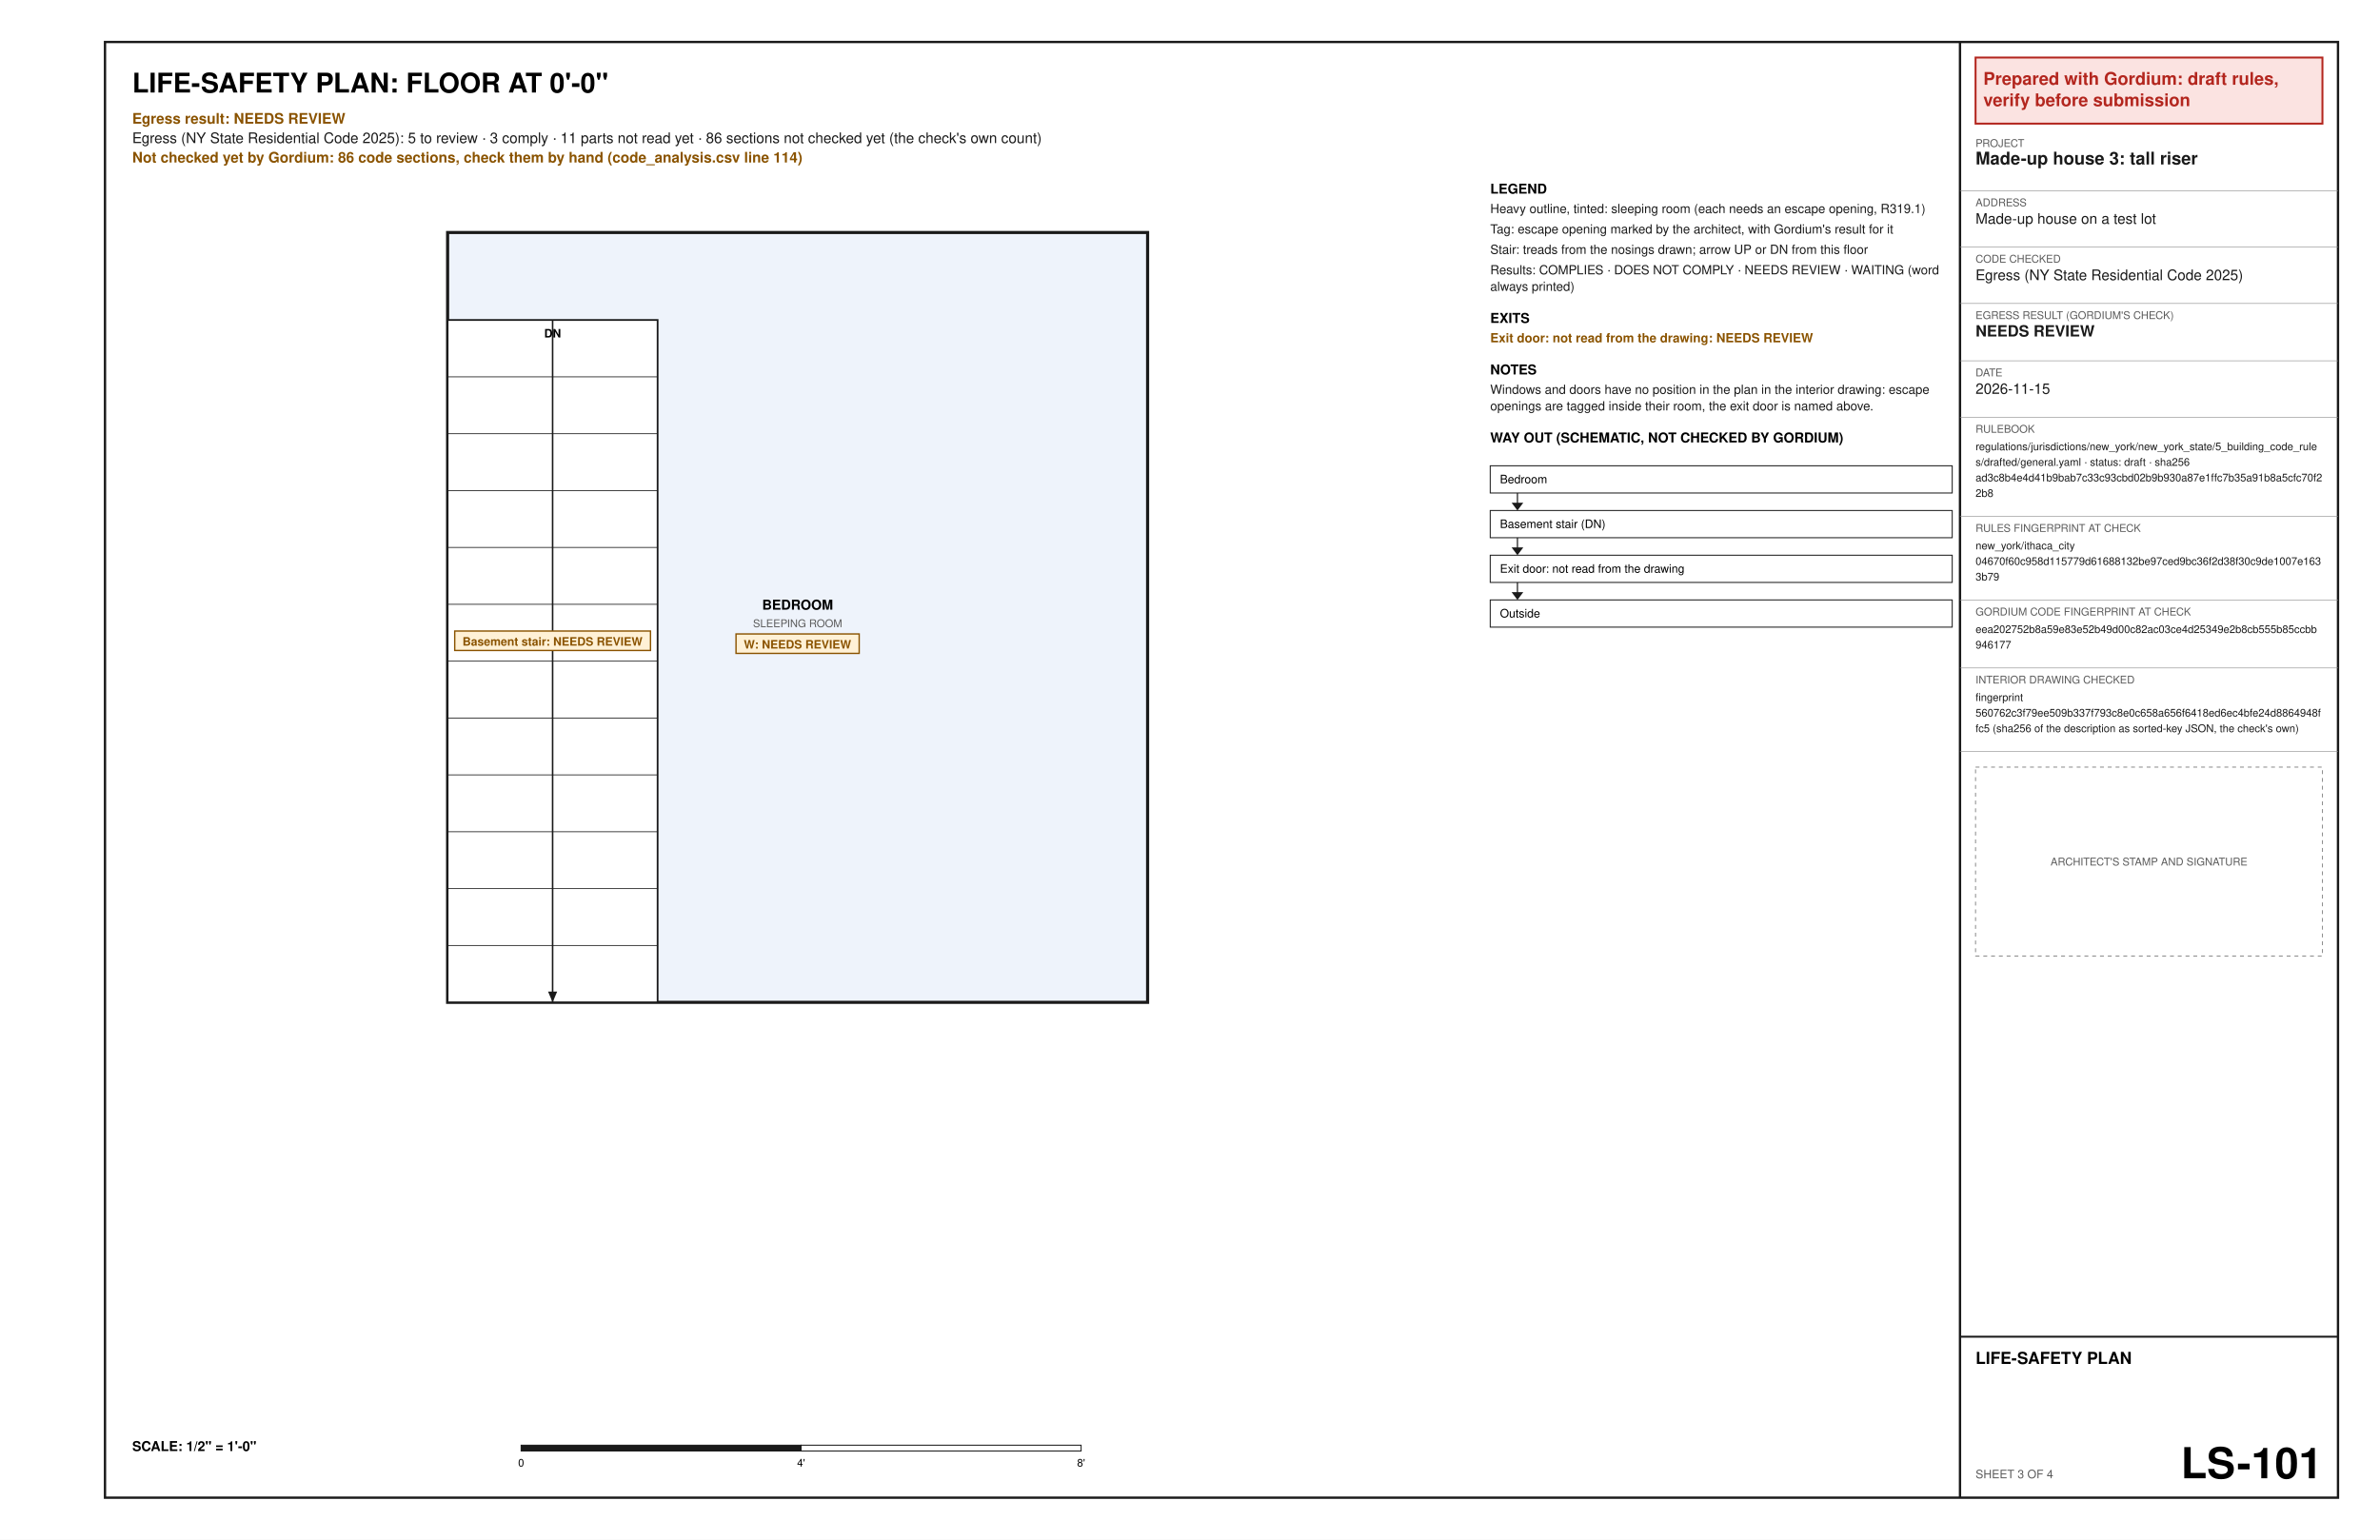
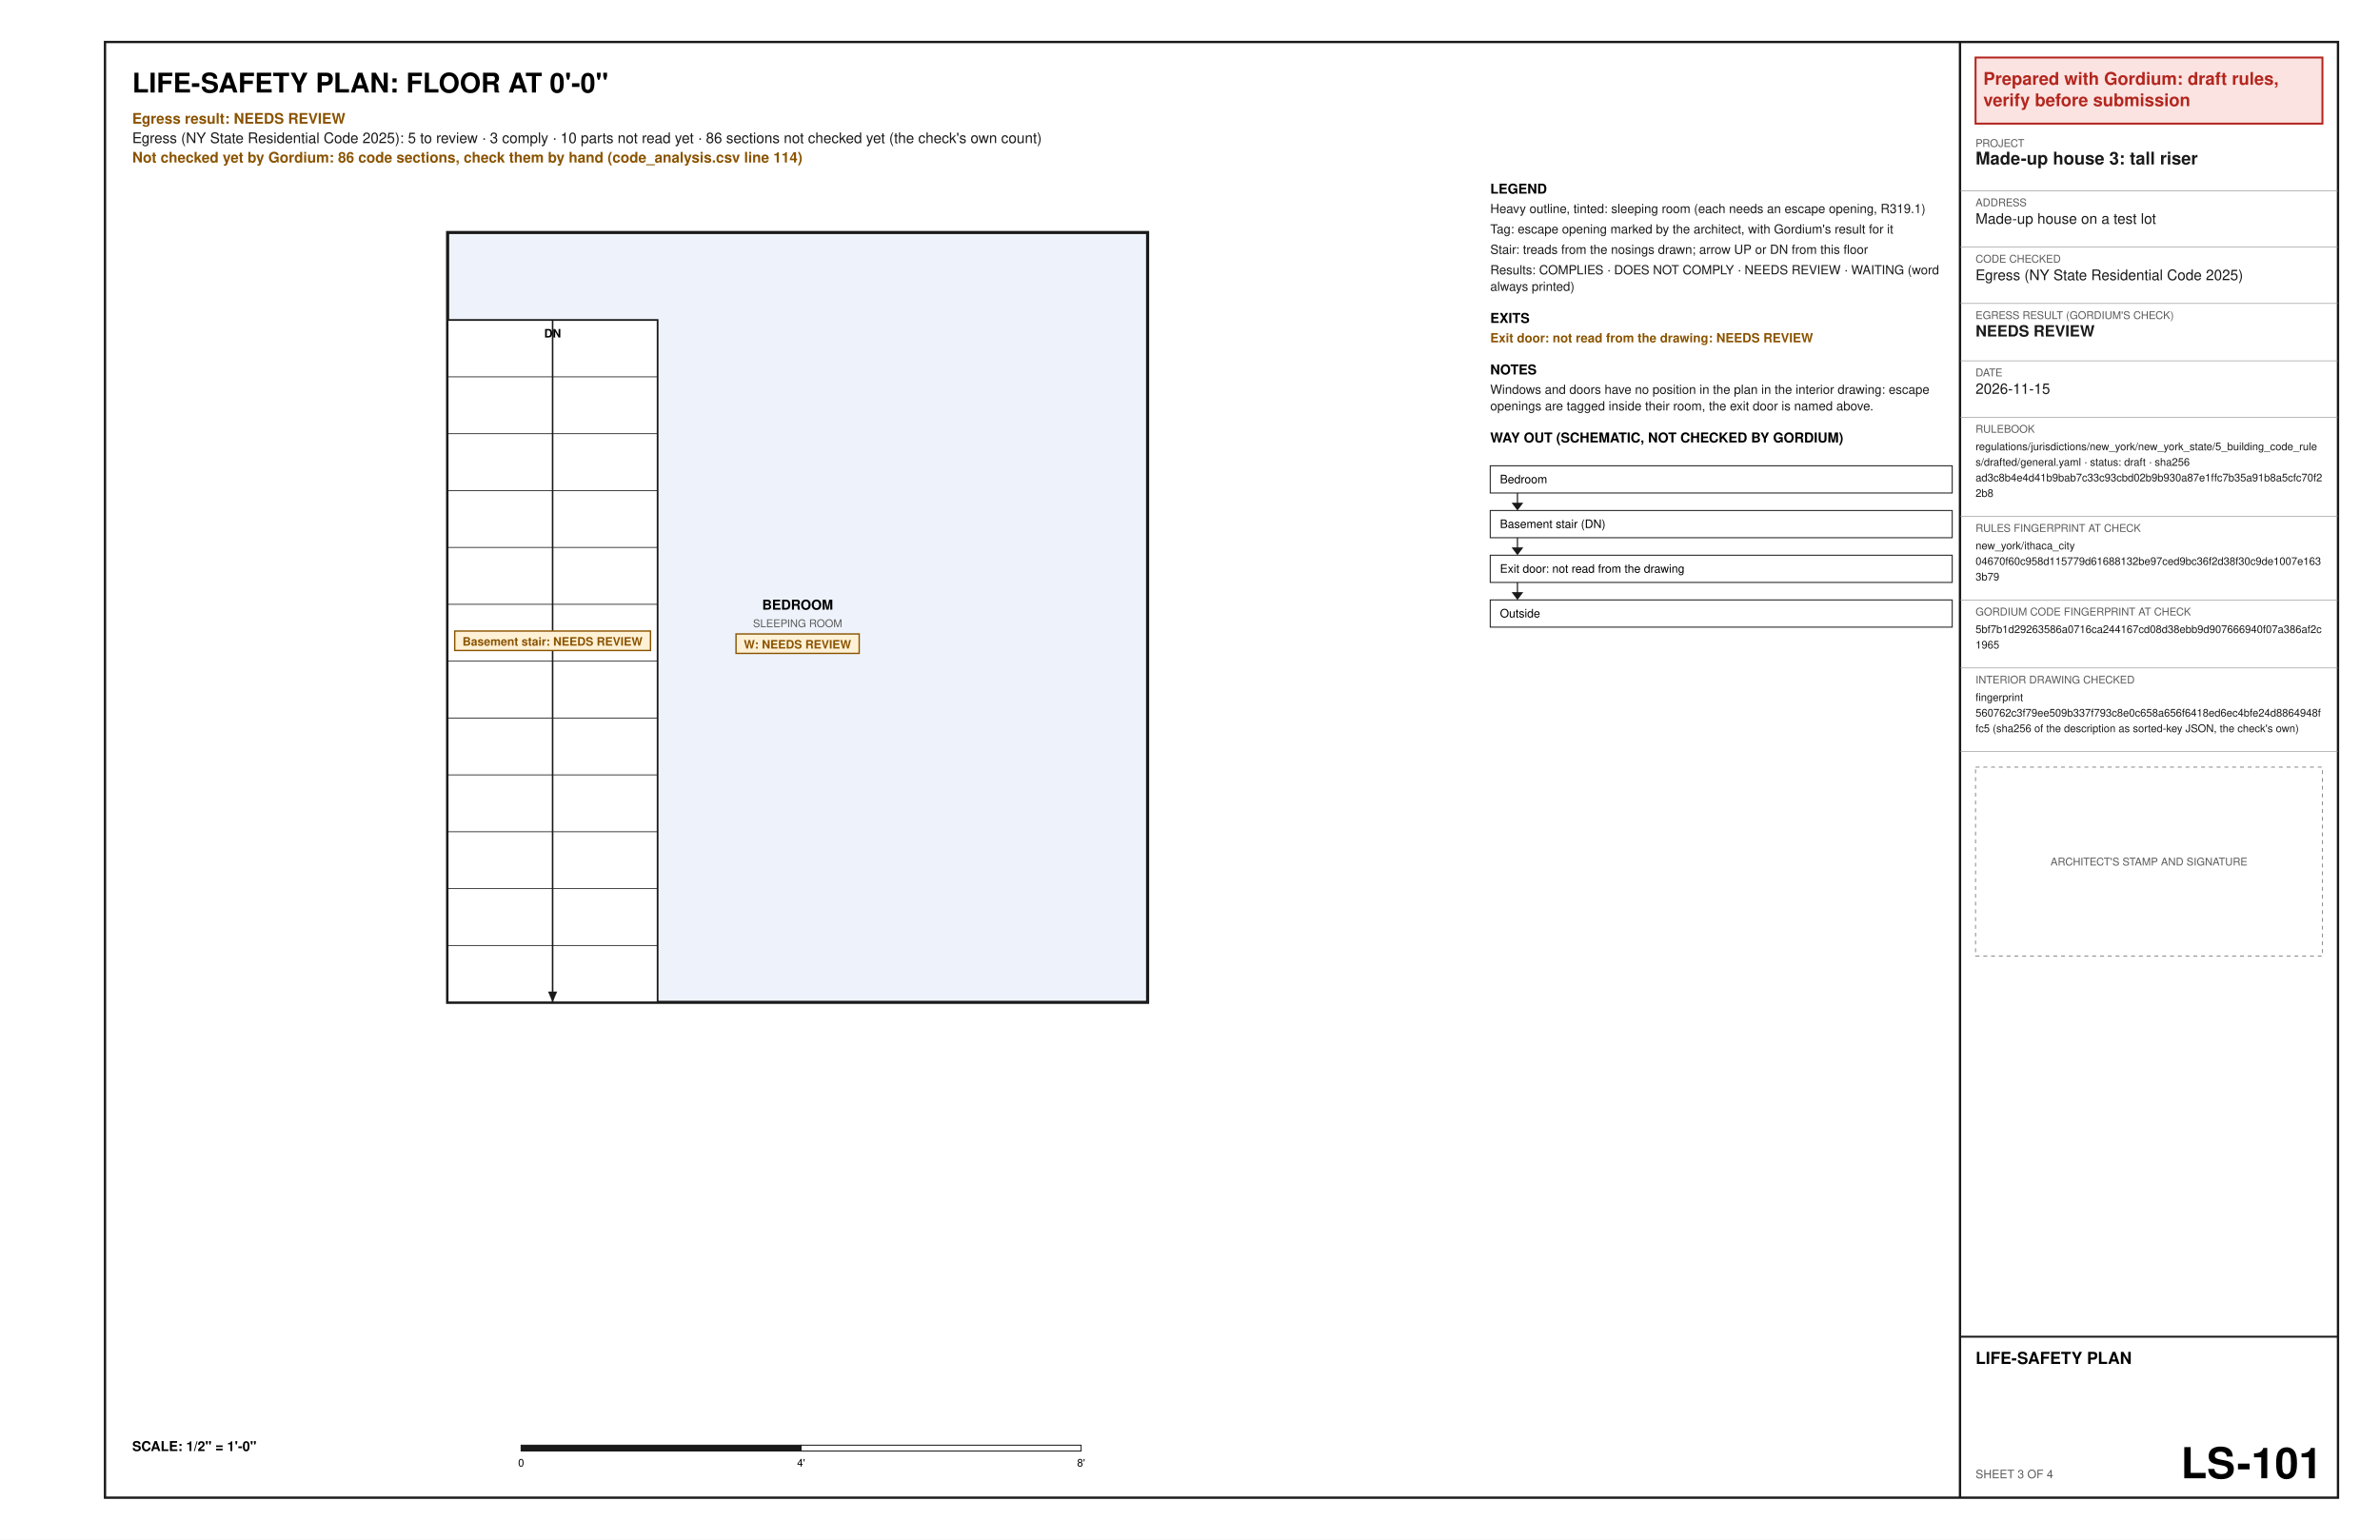
<svg xmlns="http://www.w3.org/2000/svg" width="17in" height="11in" viewBox="0 0 1224 792" font-family="Helvetica, Arial, sans-serif">
  <rect x="0" y="0" width="1224" height="792" fill="#ffffff" />
  <text x="68" y="47.6" font-size="14" font-weight="bold" text-anchor="start" fill="#000000" xml:space="preserve">LIFE-SAFETY PLAN: FLOOR AT 0'-0"</text>
  <text x="68" y="63.6" font-size="7.5" font-weight="bold" text-anchor="start" fill="#8a5300" xml:space="preserve">Egress result: NEEDS REVIEW</text>
-   <text x="68" y="73.6" font-size="7.5" text-anchor="start" fill="#1a1a1a" xml:space="preserve">Egress (NY State Residential Code 2025): 5 to review · 3 comply · 11 parts not read yet · 86 sections not checked yet (the check's own count)</text>
+   <text x="68" y="73.6" font-size="7.5" text-anchor="start" fill="#1a1a1a" xml:space="preserve">Egress (NY State Residential Code 2025): 5 to review · 3 comply · 10 parts not read yet · 86 sections not checked yet (the check's own count)</text>
  <text x="68" y="83.6" font-size="7.5" font-weight="bold" text-anchor="start" fill="#8a5300" xml:space="preserve">Not checked yet by Gordium: 86 code sections, check them by hand (code_analysis.csv line 114)</text>
  <polygon points="230.2,515.6 590.2,515.6 590.2,119.6 230.2,119.6" fill="#eef3fb" stroke="#1a1a1a" stroke-width="1.6" />
  <text x="410.2" y="313.6" font-size="7" font-weight="bold" text-anchor="middle" fill="#000000" xml:space="preserve">BEDROOM</text>
  <text x="410.2" y="322.6" font-size="5.5" text-anchor="middle" fill="#5a5a5a" xml:space="preserve">SLEEPING ROOM</text>
  <polygon points="378.53,326.1 441.87,326.1 441.87,336.1 378.53,336.1" fill="#fff1d6" stroke="#8a5300" stroke-width="0.7" />
  <text x="382.53" y="333.6" font-size="6" font-weight="bold" text-anchor="start" fill="#8a5300" xml:space="preserve">W: NEEDS REVIEW</text>
  <polygon points="230.2,515.6 338.2,515.6 338.2,164.6 230.2,164.6" fill="#ffffff" stroke="#1a1a1a" stroke-width="0.9" />
  <line x1="230.2" y1="486.35" x2="338.2" y2="486.35" stroke="#1a1a1a" stroke-width="0.4" />
  <line x1="230.2" y1="457.1" x2="338.2" y2="457.1" stroke="#1a1a1a" stroke-width="0.4" />
  <line x1="230.2" y1="427.85" x2="338.2" y2="427.85" stroke="#1a1a1a" stroke-width="0.4" />
  <line x1="230.2" y1="398.6" x2="338.2" y2="398.6" stroke="#1a1a1a" stroke-width="0.4" />
  <line x1="230.2" y1="369.35" x2="338.2" y2="369.35" stroke="#1a1a1a" stroke-width="0.4" />
  <line x1="230.2" y1="340.1" x2="338.2" y2="340.1" stroke="#1a1a1a" stroke-width="0.4" />
  <line x1="230.2" y1="310.85" x2="338.2" y2="310.85" stroke="#1a1a1a" stroke-width="0.4" />
  <line x1="230.2" y1="281.6" x2="338.2" y2="281.6" stroke="#1a1a1a" stroke-width="0.4" />
  <line x1="230.2" y1="252.35" x2="338.2" y2="252.35" stroke="#1a1a1a" stroke-width="0.4" />
  <line x1="230.2" y1="223.1" x2="338.2" y2="223.1" stroke="#1a1a1a" stroke-width="0.4" />
  <line x1="230.2" y1="193.85" x2="338.2" y2="193.85" stroke="#1a1a1a" stroke-width="0.4" />
  <line x1="284.2" y1="164.6" x2="284.2" y2="515.6" stroke="#1a1a1a" stroke-width="0.8" />
  <polygon points="284.2,515.6 281.86,510.07 286.54,510.07" fill="#1a1a1a" />
  <text x="284.2" y="173.6" font-size="6" font-weight="bold" text-anchor="middle" fill="#000000" xml:space="preserve">DN</text>
  <polygon points="233.86,324.6 334.54,324.6 334.54,334.6 233.86,334.6" fill="#fff1d6" stroke="#8a5300" stroke-width="0.7" />
  <text x="237.86" y="332.1" font-size="6" font-weight="bold" text-anchor="start" fill="#8a5300" xml:space="preserve">Basement stair: NEEDS REVIEW</text>
  <text x="68" y="746.4" font-size="7" font-weight="bold" text-anchor="start" fill="#000000" xml:space="preserve">SCALE: 1/2" = 1'-0"</text>
  <polygon points="268,743.4 412,743.4 412,746.4 268,746.4" fill="#1a1a1a" stroke="#1a1a1a" stroke-width="0.5" />
  <polygon points="412,743.4 556,743.4 556,746.4 412,746.4" fill="#ffffff" stroke="#1a1a1a" stroke-width="0.5" />
  <text x="268" y="754.4" font-size="5.5" text-anchor="middle" fill="#000000" xml:space="preserve">0</text>
  <text x="412" y="754.4" font-size="5.5" text-anchor="middle" fill="#000000" xml:space="preserve">4'</text>
  <text x="556" y="754.4" font-size="5.5" text-anchor="middle" fill="#000000" xml:space="preserve">8'</text>
  <text x="766.4" y="99.6" font-size="7" font-weight="bold" text-anchor="start" fill="#000000" xml:space="preserve">LEGEND</text>
  <text x="766.4" y="109.6" font-size="6.5" text-anchor="start" fill="#1a1a1a" xml:space="preserve">Heavy outline, tinted: sleeping room (each needs an escape opening, R319.1)</text>
  <text x="766.4" y="120.1" font-size="6.5" text-anchor="start" fill="#1a1a1a" xml:space="preserve">Tag: escape opening marked by the architect, with Gordium's result for it</text>
  <text x="766.4" y="130.6" font-size="6.5" text-anchor="start" fill="#1a1a1a" xml:space="preserve">Stair: treads from the nosings drawn; arrow UP or DN from this floor</text>
  <text x="766.4" y="141.1" font-size="6.5" text-anchor="start" fill="#1a1a1a" xml:space="preserve">Results: COMPLIES · DOES NOT COMPLY · NEEDS REVIEW · WAITING (word</text>
  <text x="766.4" y="149.6" font-size="6.5" text-anchor="start" fill="#1a1a1a" xml:space="preserve">always printed)</text>
  <text x="766.4" y="166.1" font-size="7" font-weight="bold" text-anchor="start" fill="#000000" xml:space="preserve">EXITS</text>
  <text x="766.4" y="176.1" font-size="6.5" font-weight="bold" text-anchor="start" fill="#8a5300" xml:space="preserve">Exit door: not read from the drawing: NEEDS REVIEW</text>
  <text x="766.4" y="192.6" font-size="7" font-weight="bold" text-anchor="start" fill="#000000" xml:space="preserve">NOTES</text>
  <text x="766.4" y="202.6" font-size="6.5" text-anchor="start" fill="#1a1a1a" xml:space="preserve">Windows and doors have no position in the plan in the interior drawing: escape</text>
  <text x="766.4" y="211.1" font-size="6.5" text-anchor="start" fill="#1a1a1a" xml:space="preserve">openings are tagged inside their room, the exit door is named above.</text>
  <text x="766.4" y="227.6" font-size="7" font-weight="bold" text-anchor="start" fill="#000000" xml:space="preserve">WAY OUT (SCHEMATIC, NOT CHECKED BY GORDIUM)</text>
  <polygon points="766.4,239.6 1004,239.6 1004,253.6 766.4,253.6" fill="none" stroke="#1a1a1a" stroke-width="0.5" />
  <text x="771.4" y="248.6" font-size="6" text-anchor="start" fill="#000000" xml:space="preserve">Bedroom</text>
  <line x1="780.4" y1="253.6" x2="780.4" y2="261.6" stroke="#1a1a1a" stroke-width="0.6" />
  <polygon points="777.4,258.6 783.4,258.6 780.4,262.6" fill="#1a1a1a" />
  <polygon points="766.4,262.6 1004,262.6 1004,276.6 766.4,276.6" fill="none" stroke="#1a1a1a" stroke-width="0.5" />
  <text x="771.4" y="271.6" font-size="6" text-anchor="start" fill="#000000" xml:space="preserve">Basement stair (DN)</text>
  <line x1="780.4" y1="276.6" x2="780.4" y2="284.6" stroke="#1a1a1a" stroke-width="0.6" />
  <polygon points="777.4,281.6 783.4,281.6 780.4,285.6" fill="#1a1a1a" />
  <polygon points="766.4,285.6 1004,285.6 1004,299.6 766.4,299.6" fill="none" stroke="#1a1a1a" stroke-width="0.5" />
  <text x="771.4" y="294.6" font-size="6" text-anchor="start" fill="#000000" xml:space="preserve">Exit door: not read from the drawing</text>
  <line x1="780.4" y1="299.6" x2="780.4" y2="307.6" stroke="#1a1a1a" stroke-width="0.6" />
  <polygon points="777.4,304.6 783.4,304.6 780.4,308.6" fill="#1a1a1a" />
  <polygon points="766.4,308.6 1004,308.6 1004,322.6 766.4,322.6" fill="none" stroke="#1a1a1a" stroke-width="0.5" />
  <text x="771.4" y="317.6" font-size="6" text-anchor="start" fill="#000000" xml:space="preserve">Outside</text>
  <polygon points="54,21.6 1202.4,21.6 1202.4,770.4 54,770.4" fill="none" stroke="#1a1a1a" stroke-width="1.2" />
  <line x1="1008" y1="21.6" x2="1008" y2="770.4" stroke="#1a1a1a" stroke-width="1.2" />
  <polygon points="1016,29.6 1194.4,29.6 1194.4,63.6 1016,63.6" fill="#fbe3e1" stroke="#b3261e" stroke-width="1" />
  <text x="1020" y="43.6" font-size="9" font-weight="bold" text-anchor="start" fill="#b3261e" xml:space="preserve">Prepared with Gordium: draft rules,</text>
  <text x="1020" y="54.6" font-size="9" font-weight="bold" text-anchor="start" fill="#b3261e" xml:space="preserve">verify before submission</text>
  <text x="1016" y="75.6" font-size="5.5" text-anchor="start" fill="#5a5a5a" xml:space="preserve">PROJECT</text>
  <text x="1016" y="84.6" font-size="9" font-weight="bold" text-anchor="start" fill="#1a1a1a" xml:space="preserve">Made-up house 3: tall riser</text>
  <line x1="1008" y1="98.1" x2="1202.4" y2="98.1" stroke="#8c8c8c" stroke-width="0.3" />
  <text x="1016" y="106.1" font-size="5.5" text-anchor="start" fill="#5a5a5a" xml:space="preserve">ADDRESS</text>
  <text x="1016" y="115.1" font-size="7.5" text-anchor="start" fill="#1a1a1a" xml:space="preserve">Made-up house on a test lot</text>
  <line x1="1008" y1="127.1" x2="1202.4" y2="127.1" stroke="#8c8c8c" stroke-width="0.3" />
  <text x="1016" y="135.1" font-size="5.5" text-anchor="start" fill="#5a5a5a" xml:space="preserve">CODE CHECKED</text>
  <text x="1016" y="144.1" font-size="7.5" text-anchor="start" fill="#1a1a1a" xml:space="preserve">Egress (NY State Residential Code 2025)</text>
  <line x1="1008" y1="156.1" x2="1202.4" y2="156.1" stroke="#8c8c8c" stroke-width="0.3" />
  <text x="1016" y="164.1" font-size="5.5" text-anchor="start" fill="#5a5a5a" xml:space="preserve">EGRESS RESULT (GORDIUM'S CHECK)</text>
  <text x="1016" y="173.1" font-size="8" font-weight="bold" text-anchor="start" fill="#1a1a1a" xml:space="preserve">NEEDS REVIEW</text>
  <line x1="1008" y1="185.6" x2="1202.4" y2="185.6" stroke="#8c8c8c" stroke-width="0.3" />
  <text x="1016" y="193.6" font-size="5.5" text-anchor="start" fill="#5a5a5a" xml:space="preserve">DATE</text>
  <text x="1016" y="202.6" font-size="7.5" text-anchor="start" fill="#1a1a1a" xml:space="preserve">2026-11-15</text>
  <line x1="1008" y1="214.6" x2="1202.4" y2="214.6" stroke="#8c8c8c" stroke-width="0.3" />
  <text x="1016" y="222.6" font-size="5.5" text-anchor="start" fill="#5a5a5a" xml:space="preserve">RULEBOOK</text>
  <text x="1016" y="231.6" font-size="5.5" text-anchor="start" fill="#1a1a1a" xml:space="preserve">regulations/jurisdictions/new_york/new_york_state/5_building_code_rule</text>
  <text x="1016" y="239.6" font-size="5.5" text-anchor="start" fill="#1a1a1a" xml:space="preserve">s/drafted/general.yaml · status: draft · sha256</text>
  <text x="1016" y="247.6" font-size="5.5" text-anchor="start" fill="#1a1a1a" xml:space="preserve">ad3c8b4e4d41b9bab7c33c93cbd02b9b930a87e1ffc7b35a91b8a5cfc70f2</text>
  <text x="1016" y="255.6" font-size="5.5" text-anchor="start" fill="#1a1a1a" xml:space="preserve">2b8</text>
  <line x1="1008" y1="265.6" x2="1202.4" y2="265.6" stroke="#8c8c8c" stroke-width="0.3" />
  <text x="1016" y="273.6" font-size="5.5" text-anchor="start" fill="#5a5a5a" xml:space="preserve">RULES FINGERPRINT AT CHECK</text>
  <text x="1016" y="282.6" font-size="5.5" text-anchor="start" fill="#1a1a1a" xml:space="preserve">new_york/ithaca_city</text>
  <text x="1016" y="290.6" font-size="5.5" text-anchor="start" fill="#1a1a1a" xml:space="preserve">04670f60c958d115779d61688132be97ced9bc36f2d38f30c9de1007e163</text>
  <text x="1016" y="298.6" font-size="5.5" text-anchor="start" fill="#1a1a1a" xml:space="preserve">3b79</text>
  <line x1="1008" y1="308.6" x2="1202.4" y2="308.6" stroke="#8c8c8c" stroke-width="0.3" />
  <text x="1016" y="316.6" font-size="5.5" text-anchor="start" fill="#5a5a5a" xml:space="preserve">GORDIUM CODE FINGERPRINT AT CHECK</text>
-   <text x="1016" y="325.6" font-size="5.5" text-anchor="start" fill="#1a1a1a" xml:space="preserve">eea202752b8a59e83e52b49d00c82ac03ce4d25349e2b8cb555b85ccbb</text>
-   <text x="1016" y="333.6" font-size="5.5" text-anchor="start" fill="#1a1a1a" xml:space="preserve">946177</text>
+   <text x="1016" y="325.6" font-size="5.5" text-anchor="start" fill="#1a1a1a" xml:space="preserve">5bf7b1d29263586a0716ca244167cd08d38ebb9d907666940f07a386af2c</text>
+   <text x="1016" y="333.6" font-size="5.5" text-anchor="start" fill="#1a1a1a" xml:space="preserve">1965</text>
  <line x1="1008" y1="343.6" x2="1202.4" y2="343.6" stroke="#8c8c8c" stroke-width="0.3" />
  <text x="1016" y="351.6" font-size="5.5" text-anchor="start" fill="#5a5a5a" xml:space="preserve">INTERIOR DRAWING CHECKED</text>
  <text x="1016" y="360.6" font-size="5.5" text-anchor="start" fill="#1a1a1a" xml:space="preserve">fingerprint</text>
  <text x="1016" y="368.6" font-size="5.5" text-anchor="start" fill="#1a1a1a" xml:space="preserve">560762c3f79ee509b337f793c8e0c658a656f6418ed6ec4bfe24d8864948f</text>
  <text x="1016" y="376.6" font-size="5.5" text-anchor="start" fill="#1a1a1a" xml:space="preserve">fc5 (sha256 of the description as sorted-key JSON, the check's own)</text>
  <line x1="1008" y1="386.6" x2="1202.4" y2="386.6" stroke="#8c8c8c" stroke-width="0.3" />
  <polygon points="1016,394.6 1194.4,394.6 1194.4,491.8 1016,491.8" fill="none" stroke="#8c8c8c" stroke-width="0.5" stroke-dasharray="2 2" />
  <text x="1105.2" y="445.2" font-size="5.5" text-anchor="middle" fill="#5a5a5a" xml:space="preserve">ARCHITECT'S STAMP AND SIGNATURE</text>
  <line x1="1008" y1="687.6" x2="1202.4" y2="687.6" stroke="#1a1a1a" stroke-width="1" />
  <text x="1016" y="701.6" font-size="8.5" font-weight="bold" text-anchor="start" fill="#000000" xml:space="preserve">LIFE-SAFETY PLAN</text>
  <text x="1016" y="760.4" font-size="6" text-anchor="start" fill="#5a5a5a" xml:space="preserve">SHEET 3 OF 4</text>
  <text x="1194.4" y="760.4" font-size="22" font-weight="bold" text-anchor="end" fill="#000000" xml:space="preserve">LS-101</text>
</svg>
